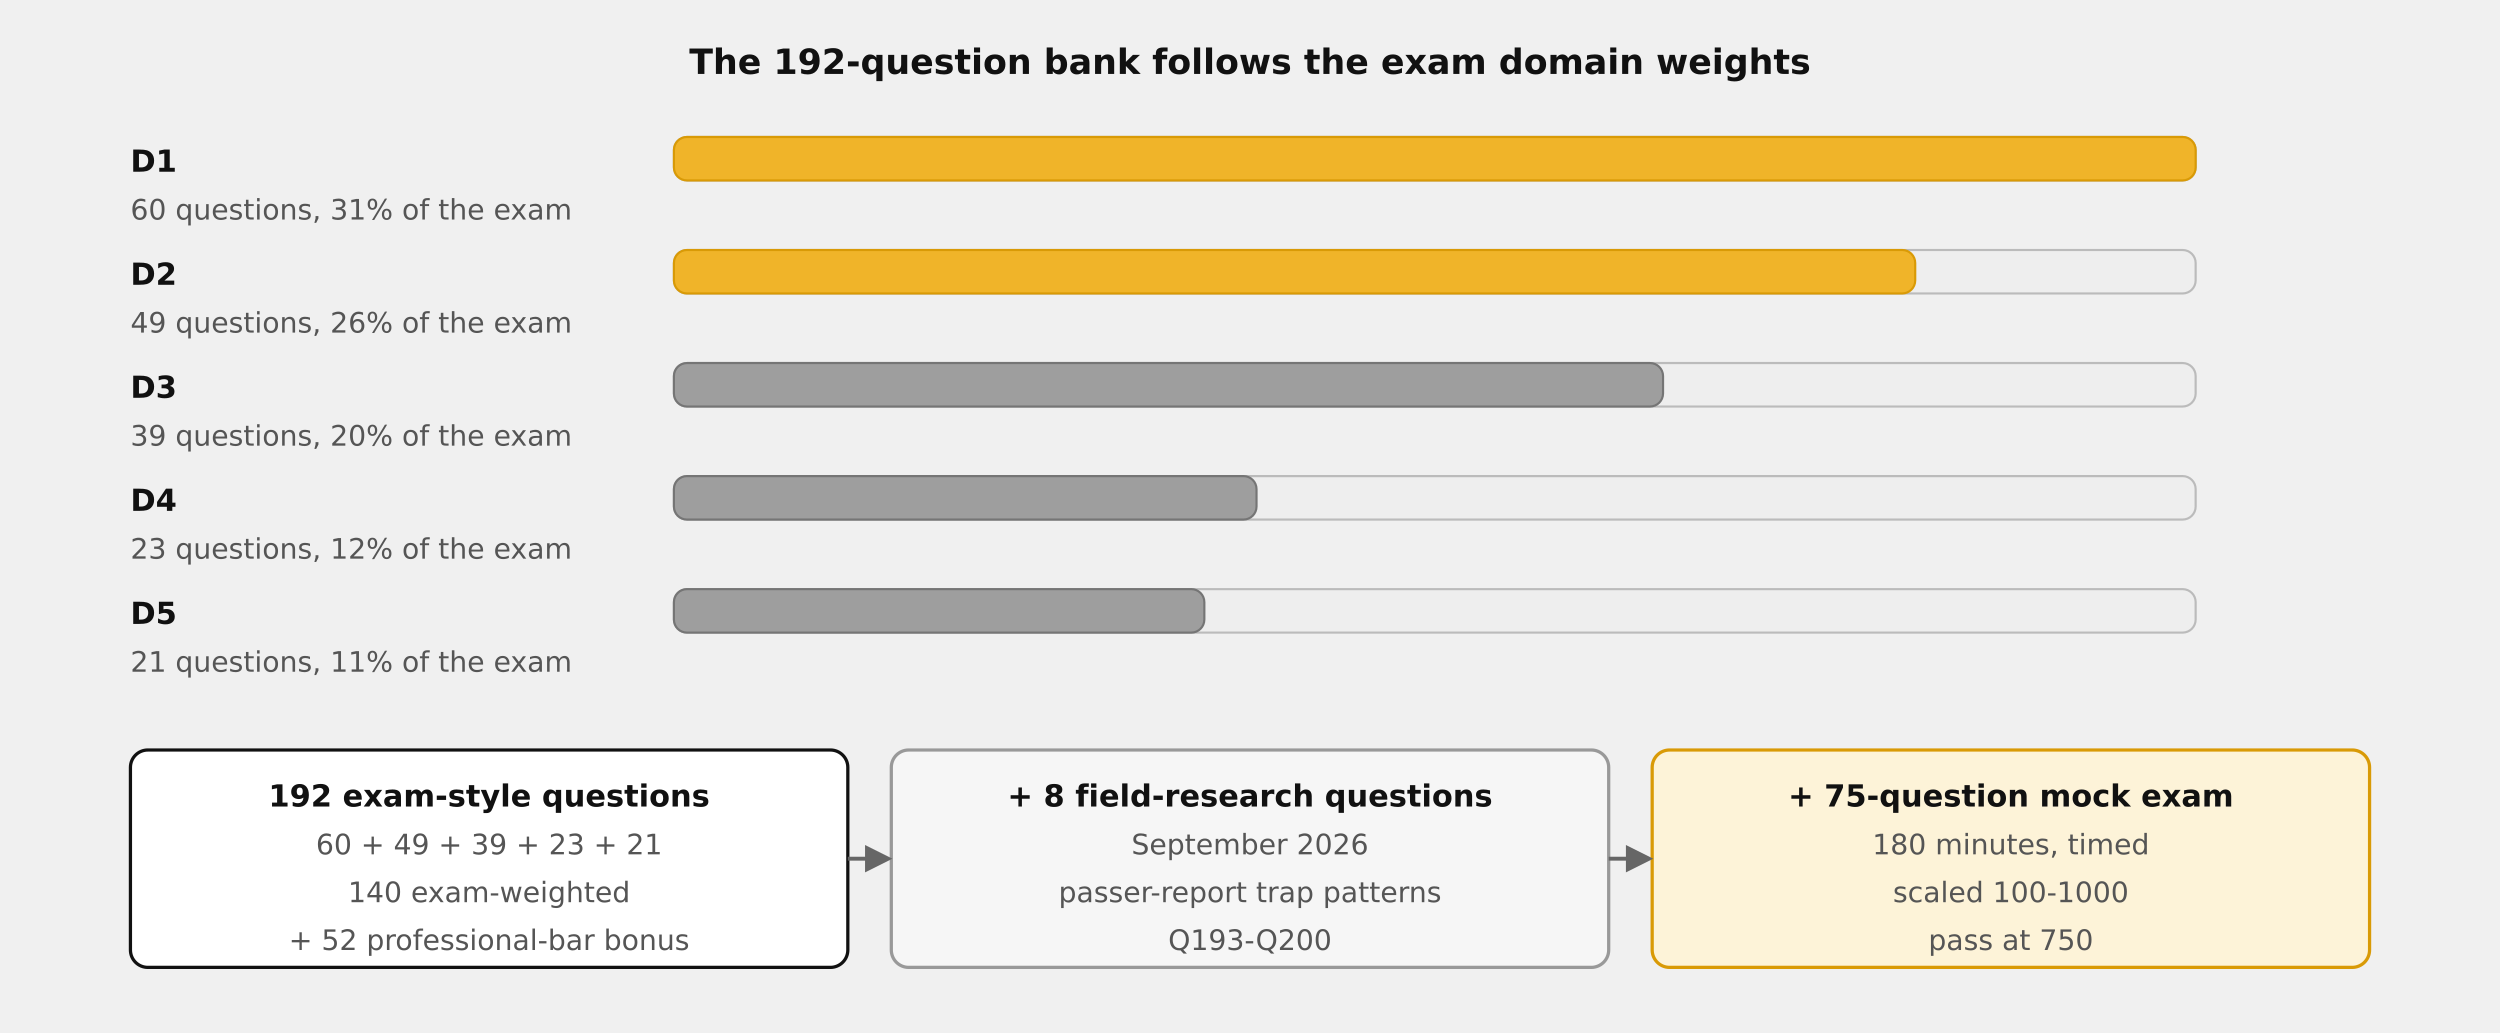
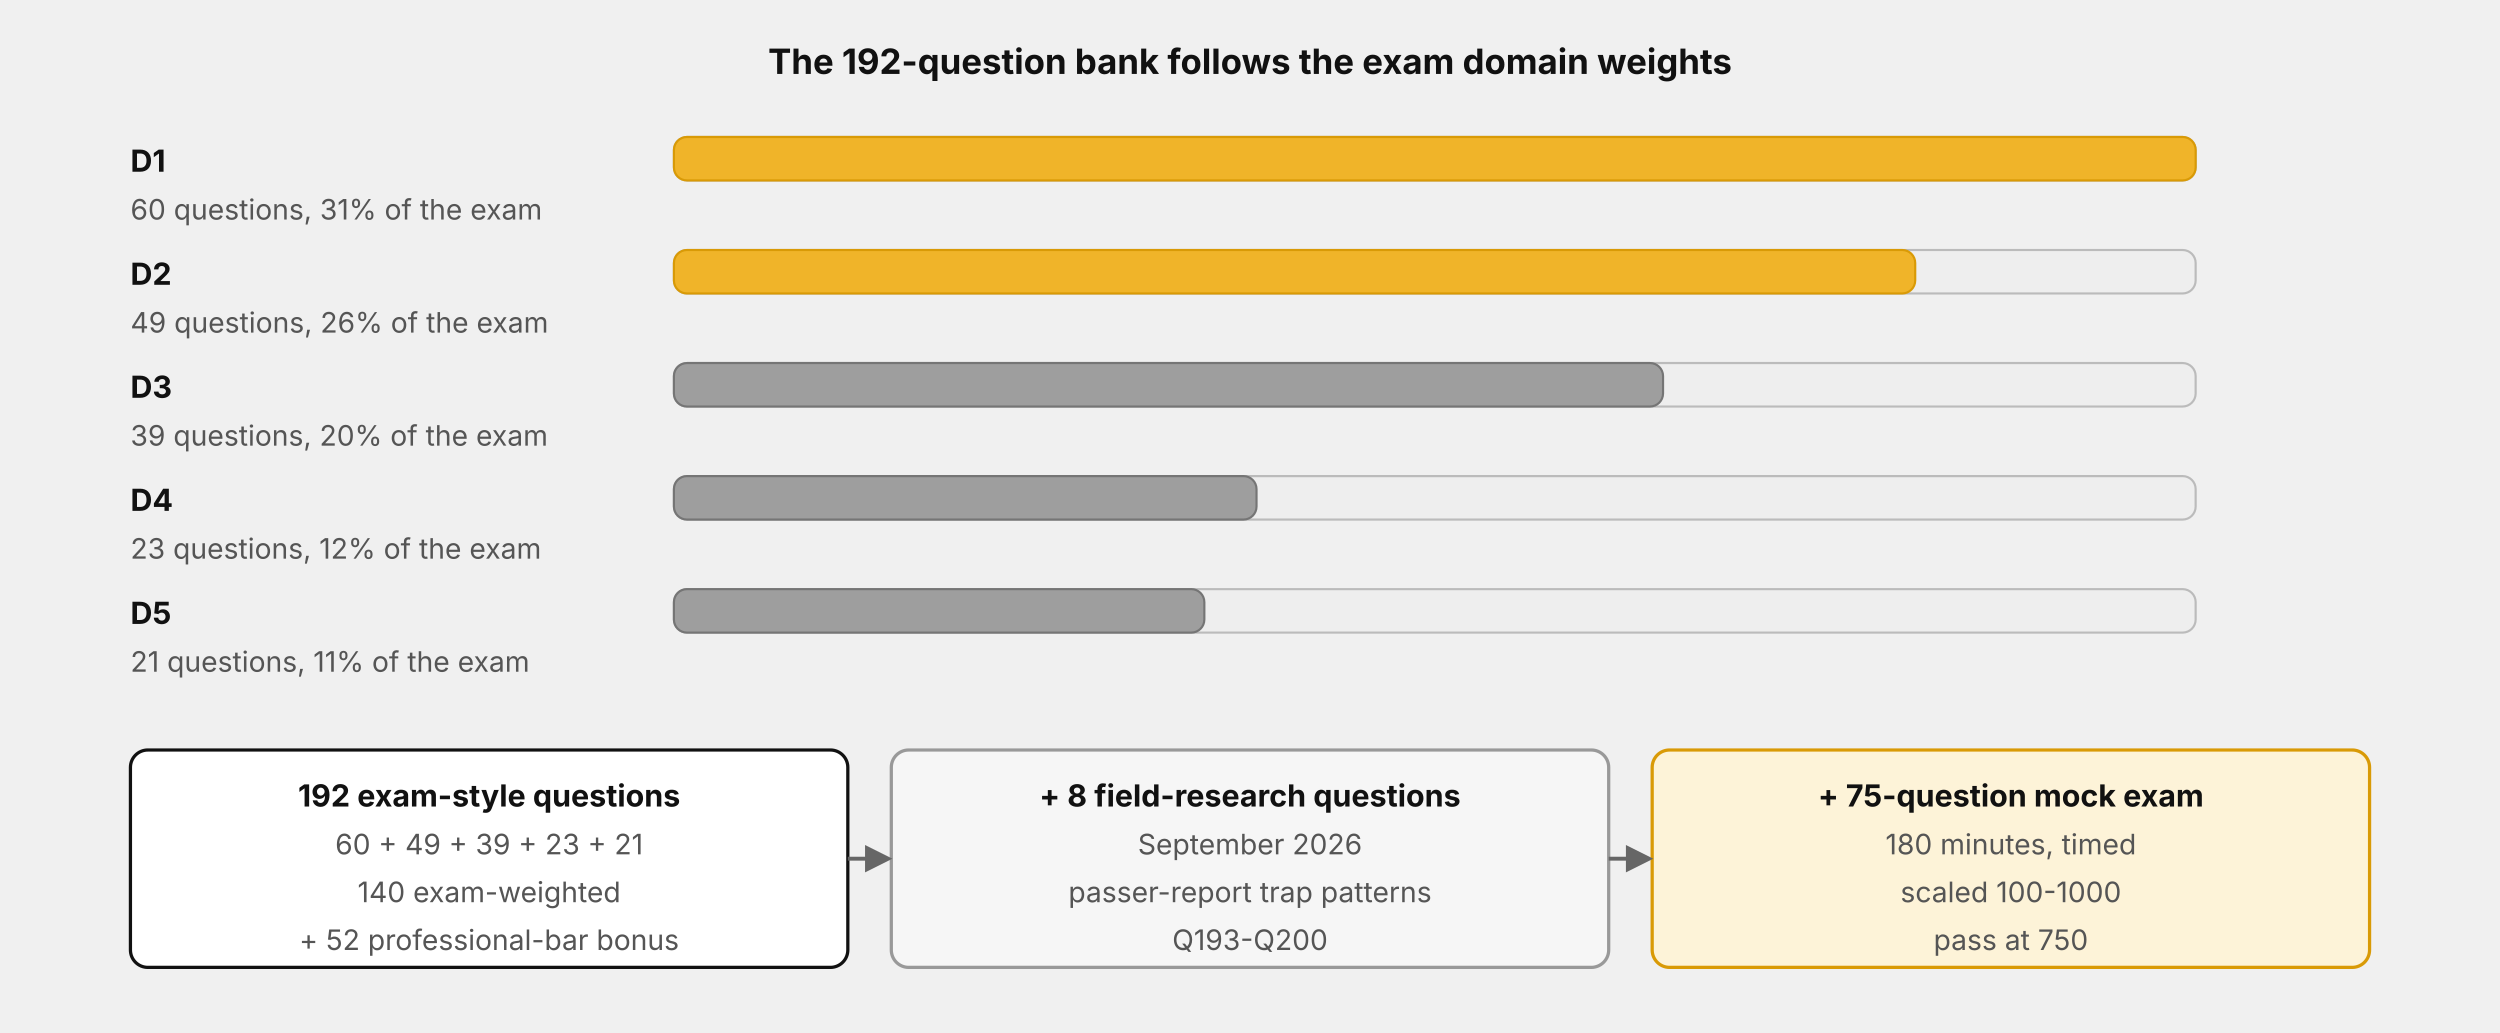
- <svg xmlns="http://www.w3.org/2000/svg" width="100%" viewBox="0 0 1150 475" role="img" style="background:#ffffff;font-family:DejaVu Sans,Verdana,sans-serif" aria-label="192-question bank by domain: D1 60, D2 49, D3 39, D4 23, D5 21, plus 8 field-research questions and a 75-question mock">
+ <svg xmlns="http://www.w3.org/2000/svg" width="100%" viewBox="0 0 1150 475" role="img" style="background:#ffffff;font-family:'Anthropic Sans',Inter,'Source Sans 3','IBM Plex Sans',sans-serif" aria-label="192-question bank by domain: D1 60, D2 49, D3 39, D4 23, D5 21, plus 8 field-research questions and a 75-question mock">
  <defs>
    <marker id="ah" viewBox="0 0 10 10" refX="8" refY="5" markerWidth="7" markerHeight="7" orient="auto-start-reverse">
      <path d="M0,0 L10,5 L0,10 z" fill="#666666" />
    </marker>
  </defs>
  <text x="575" y="34" text-anchor="middle" font-size="16" fill="#111111" font-weight="bold">The 192-question bank follows the exam domain weights</text>
  <text x="60" y="79" text-anchor="start" font-size="14" fill="#111111" font-weight="bold">D1</text>
  <text x="60" y="101" text-anchor="start" font-size="13" fill="#555555">60 questions, 31% of the exam</text>
  <rect x="310" y="63" width="700" height="20" rx="6" fill="#eeeeee" stroke="#bbbbbb" />
  <rect x="310" y="63" width="700" height="20" rx="6" fill="#f0b429" stroke="#d99a06" />
  <text x="60" y="131" text-anchor="start" font-size="14" fill="#111111" font-weight="bold">D2</text>
  <text x="60" y="153" text-anchor="start" font-size="13" fill="#555555">49 questions, 26% of the exam</text>
  <rect x="310" y="115" width="700" height="20" rx="6" fill="#eeeeee" stroke="#bbbbbb" />
  <rect x="310" y="115" width="571" height="20" rx="6" fill="#f0b429" stroke="#d99a06" />
  <text x="60" y="183" text-anchor="start" font-size="14" fill="#111111" font-weight="bold">D3</text>
  <text x="60" y="205" text-anchor="start" font-size="13" fill="#555555">39 questions, 20% of the exam</text>
  <rect x="310" y="167" width="700" height="20" rx="6" fill="#eeeeee" stroke="#bbbbbb" />
  <rect x="310" y="167" width="455" height="20" rx="6" fill="#9e9e9e" stroke="#757575" />
  <text x="60" y="235" text-anchor="start" font-size="14" fill="#111111" font-weight="bold">D4</text>
  <text x="60" y="257" text-anchor="start" font-size="13" fill="#555555">23 questions, 12% of the exam</text>
  <rect x="310" y="219" width="700" height="20" rx="6" fill="#eeeeee" stroke="#bbbbbb" />
  <rect x="310" y="219" width="268" height="20" rx="6" fill="#9e9e9e" stroke="#757575" />
  <text x="60" y="287" text-anchor="start" font-size="14" fill="#111111" font-weight="bold">D5</text>
  <text x="60" y="309" text-anchor="start" font-size="13" fill="#555555">21 questions, 11% of the exam</text>
  <rect x="310" y="271" width="700" height="20" rx="6" fill="#eeeeee" stroke="#bbbbbb" />
  <rect x="310" y="271" width="244" height="20" rx="6" fill="#9e9e9e" stroke="#757575" />
  <rect x="60" y="345" width="330" height="100" rx="8" fill="#ffffff" stroke="#111111" stroke-width="1.5" />
  <text x="225" y="371" text-anchor="middle" font-size="14" fill="#111111" font-weight="bold">192 exam-style questions</text>
  <text x="225" y="393" text-anchor="middle" font-size="13" fill="#555555">60 + 49 + 39 + 23 + 21</text>
  <text x="225" y="415" text-anchor="middle" font-size="13" fill="#555555">140 exam-weighted</text>
  <text x="225" y="437" text-anchor="middle" font-size="13" fill="#555555">+ 52 professional-bar bonus</text>
  <rect x="410" y="345" width="330" height="100" rx="8" fill="#f6f6f6" stroke="#999999" stroke-width="1.5" />
  <text x="575" y="371" text-anchor="middle" font-size="14" fill="#111111" font-weight="bold">+ 8 field-research questions</text>
  <text x="575" y="393" text-anchor="middle" font-size="13" fill="#555555">September 2026</text>
  <text x="575" y="415" text-anchor="middle" font-size="13" fill="#555555">passer-report trap patterns</text>
  <text x="575" y="437" text-anchor="middle" font-size="13" fill="#555555">Q193-Q200</text>
  <rect x="760" y="345" width="330" height="100" rx="8" fill="#fdf3d8" stroke="#d99a06" stroke-width="1.5" />
  <text x="925" y="371" text-anchor="middle" font-size="14" fill="#111111" font-weight="bold">+ 75-question mock exam</text>
  <text x="925" y="393" text-anchor="middle" font-size="13" fill="#555555">180 minutes, timed</text>
  <text x="925" y="415" text-anchor="middle" font-size="13" fill="#555555">scaled 100-1000</text>
  <text x="925" y="437" text-anchor="middle" font-size="13" fill="#555555">pass at 750</text>
  <path d="M390,395 L408,395" fill="none" stroke="#666666" stroke-width="1.8" marker-end="url(#ah)" />
  <path d="M740,395 L758,395" fill="none" stroke="#666666" stroke-width="1.8" marker-end="url(#ah)" />
</svg>
